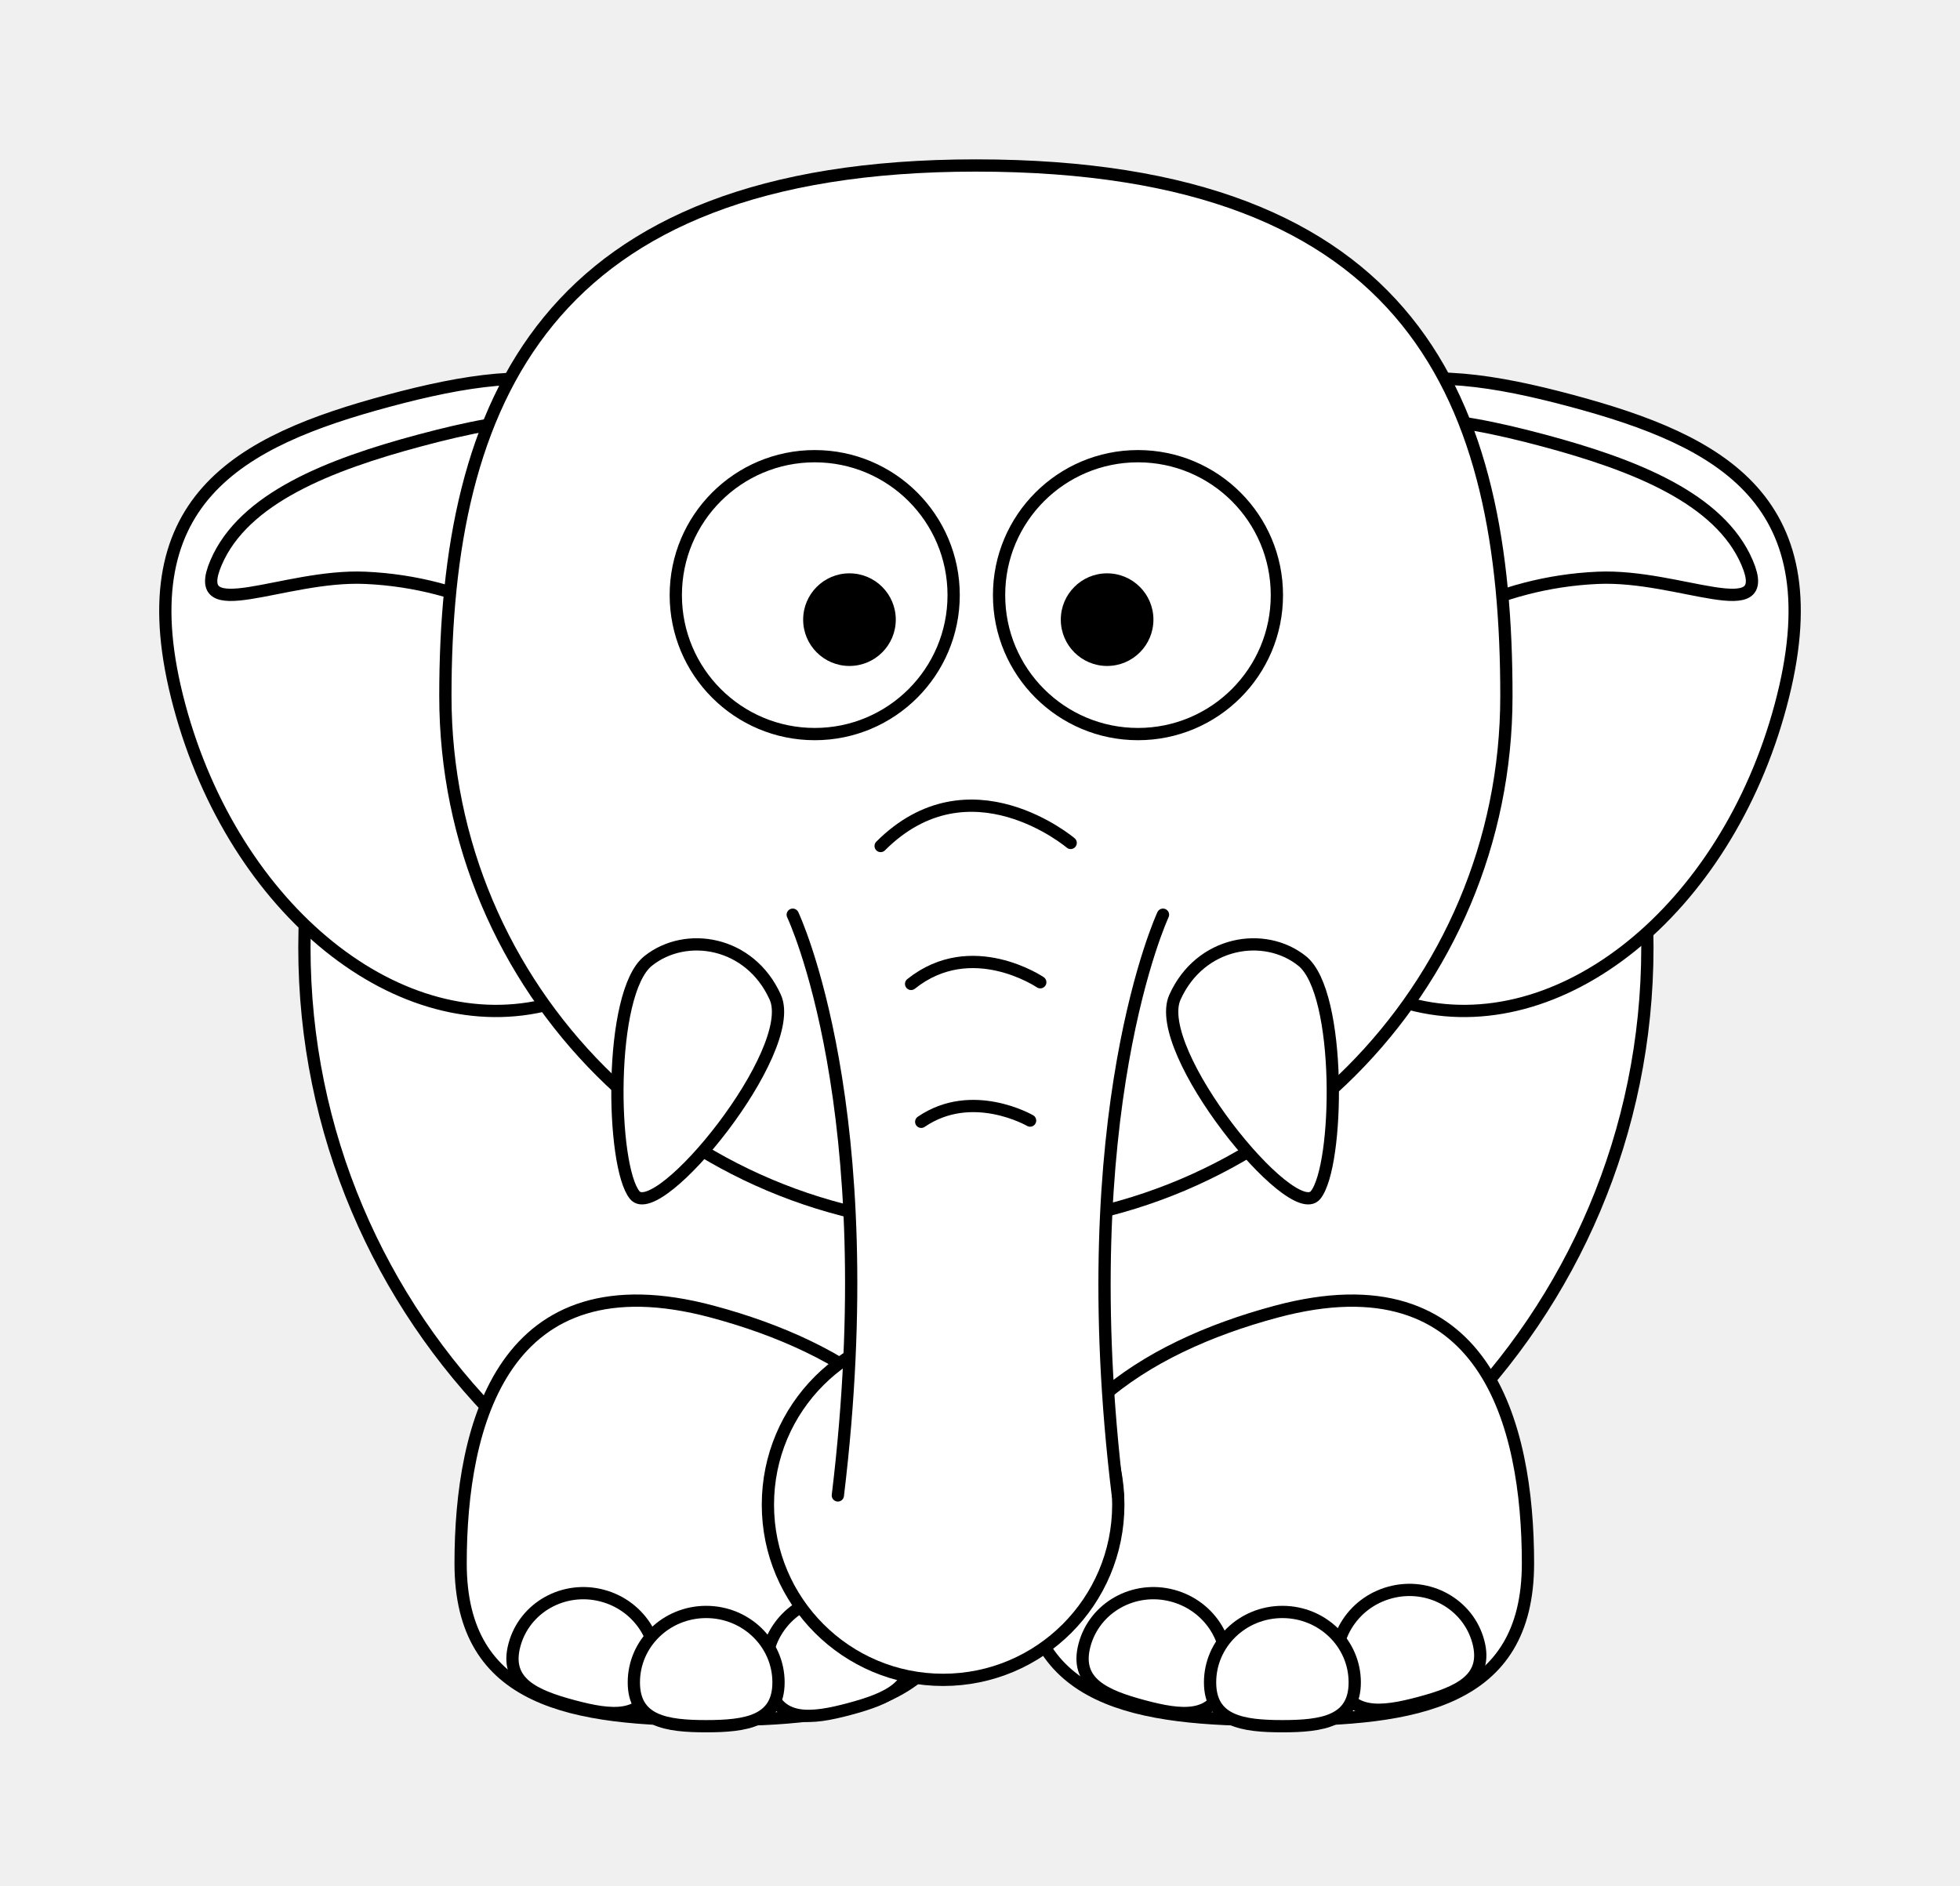
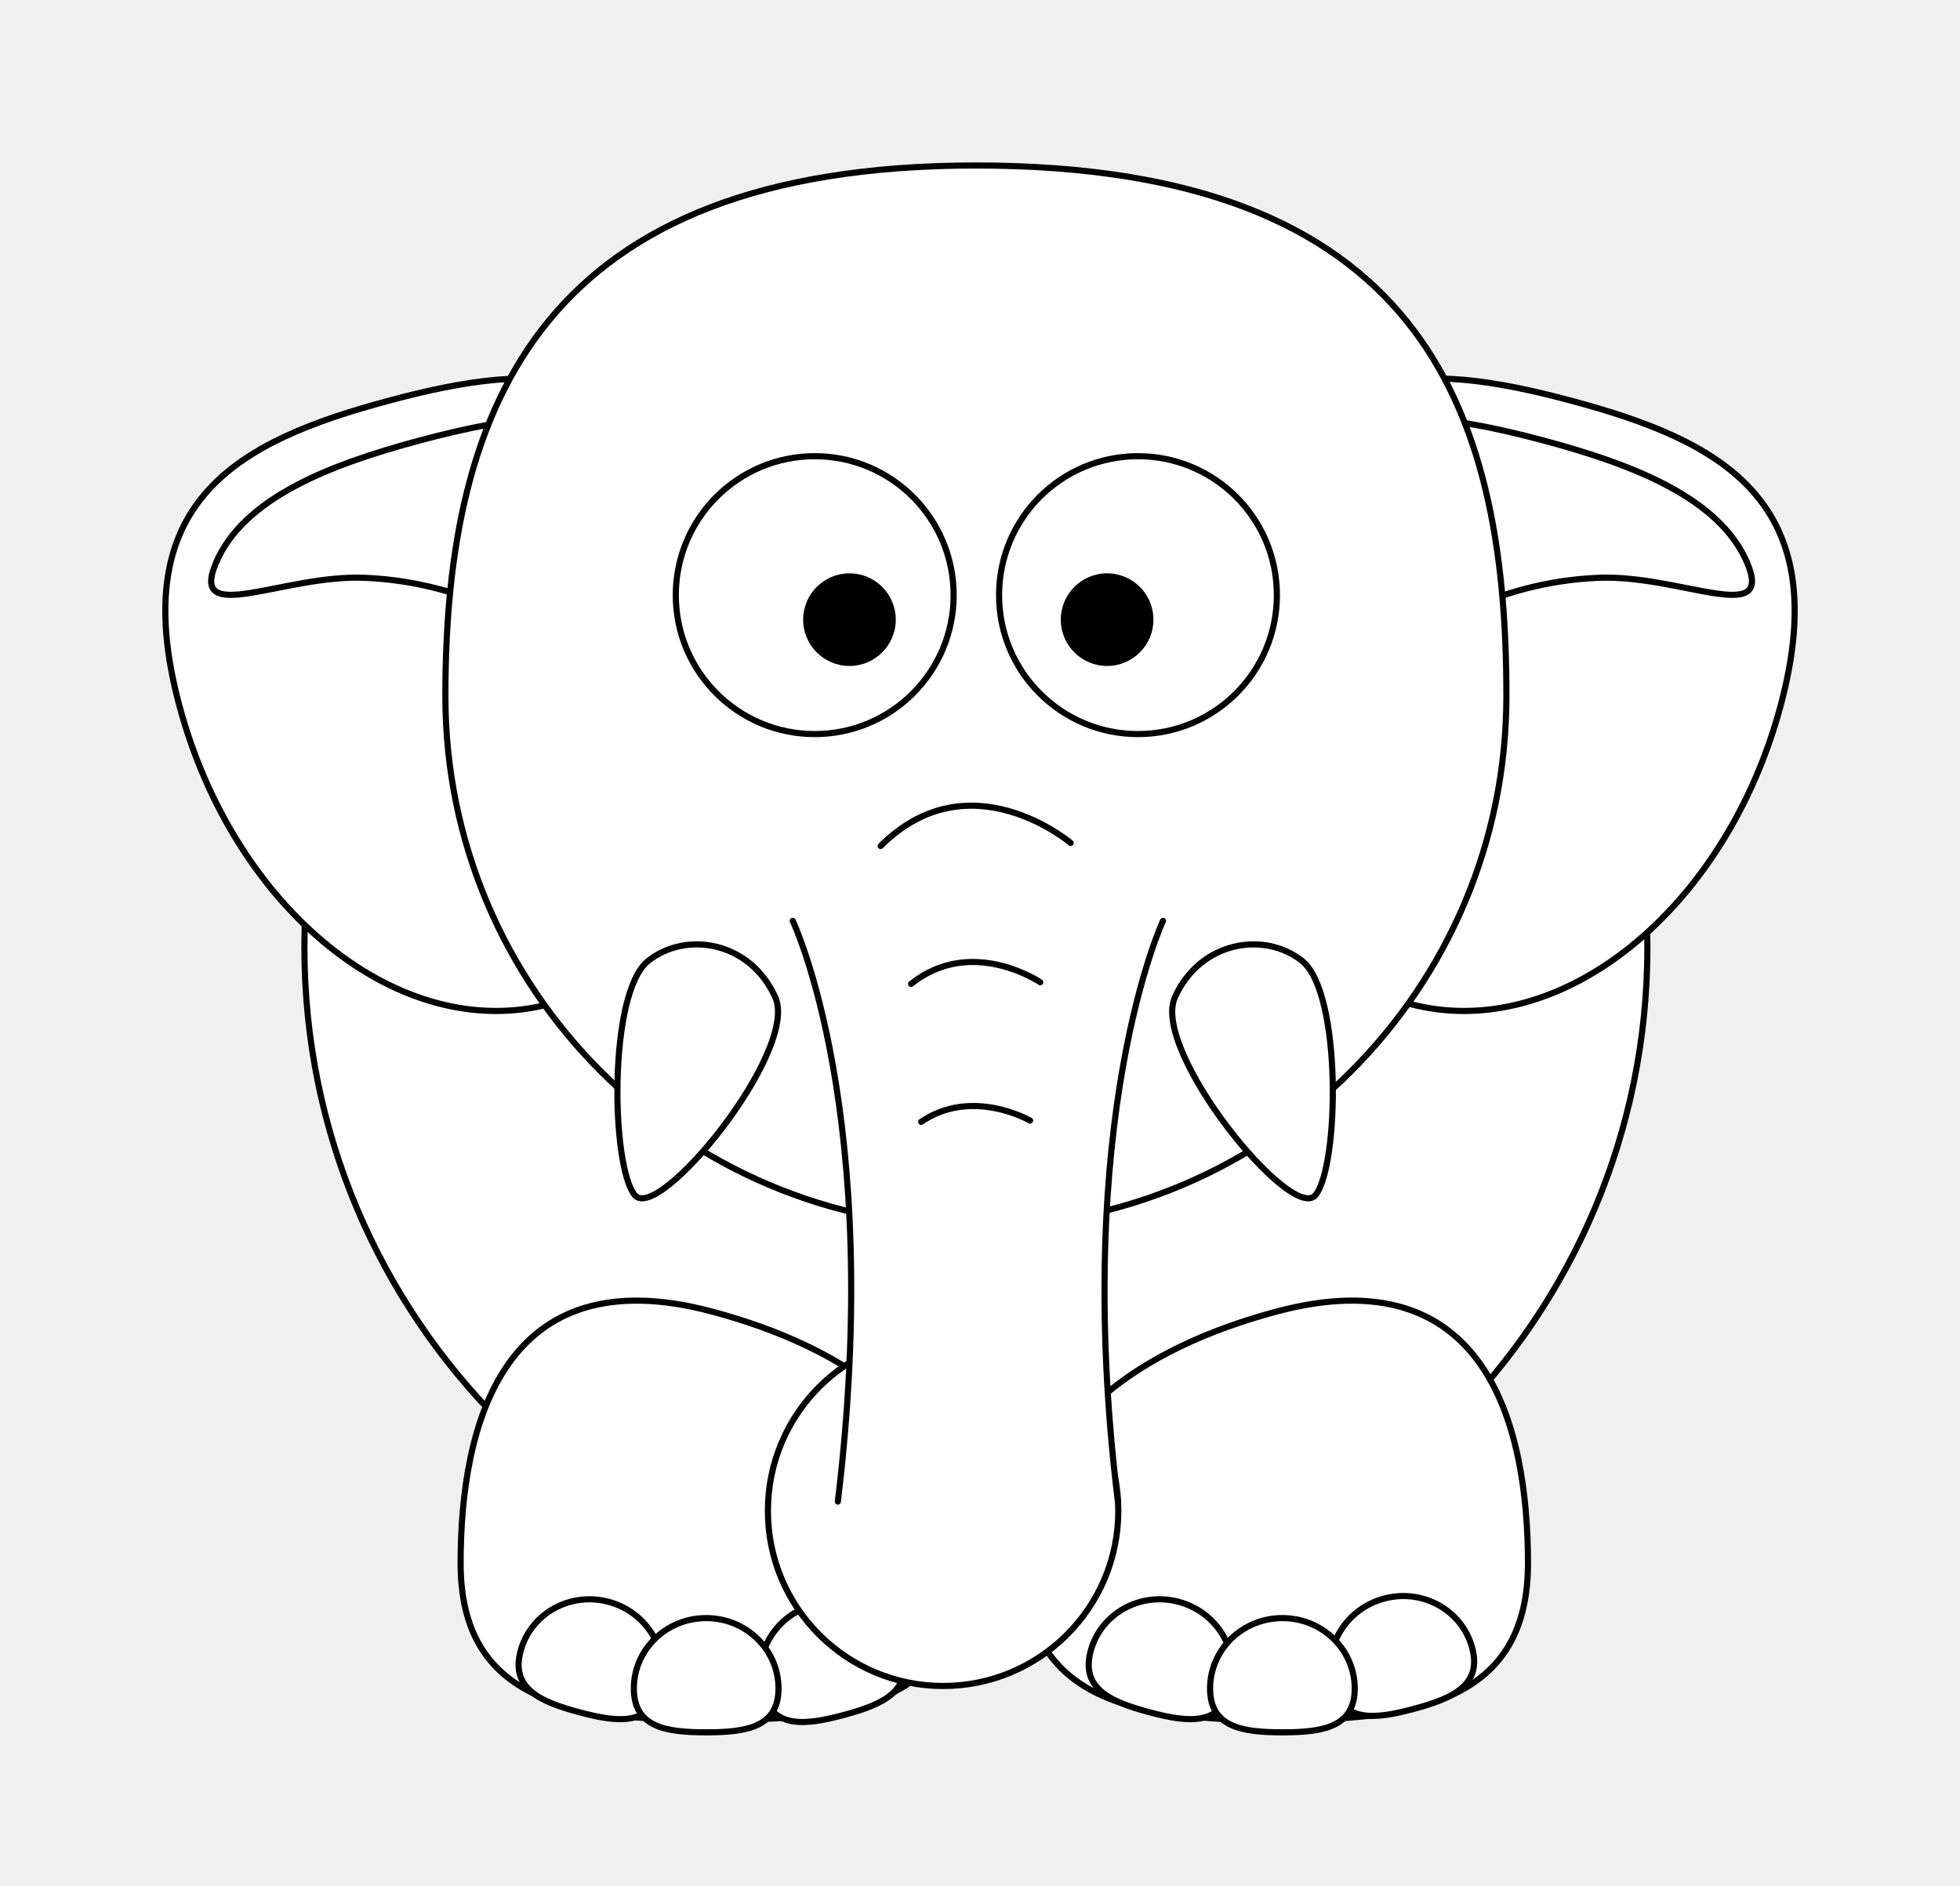
<svg xmlns="http://www.w3.org/2000/svg" id="svg2" viewBox="0 0 639.469 615.28" version="1.0" width="639.469" height="615.28">
  <defs id="defs41" />
-   <path id="path2383" style="fill:#939dac;stroke:#000000;stroke-width:4;stroke-linecap:round;stroke-linejoin:round;stroke-miterlimit:4;stroke-dasharray:none" d="m 428.606,308.39 c 0.01,60.51 -49.03,109.57 -109.54,109.57 -60.509,0 -109.56,-49.06 -109.54,-109.57 -0.016,-60.509 49.031,-109.57 109.54,-109.57 60.51,0 109.55,49.061 109.54,109.57 z" />
-   <path id="path3353" style="fill:#000000;fill-opacity:0.314;stroke-width:4;stroke-miterlimit:4;stroke-dasharray:none" d="m 428.176,317.98 c -20.83,45.69 -66.93,77.46 -120.43,77.46 -30.331,0 -58.255,-10.21 -80.566,-27.37 19.534,30.03 53.378,49.87 91.876,49.87 57.28,0 104.28,-43.94 109.12,-99.96 z" />
-   <path id="path3245" style="fill:#939dac;stroke:#000000;stroke-width:4;stroke-linecap:round;stroke-linejoin:round;stroke-miterlimit:4;stroke-dasharray:none" d="m 235.008,408.89 c -0.006,22.68 18.377,25.57 41.057,25.57 22.681,0 41.061,-2.89 41.061,-25.57 0,-22.68 -19.15,-35.2 -41.061,-41.07 -34.081,-9.13 -41.063,18.39 -41.057,41.07 z" />
-   <path id="path3239" style="fill:#ffffff;stroke:#000000;stroke-width:4;stroke-linecap:round;stroke-linejoin:round;stroke-miterlimit:4;stroke-dasharray:none" d="m 308.026,421.68 c 1.64,6.13 -3.25,8.27 -9.55,9.96 -6.29,1.69 -11.61,2.27 -13.25,-3.85 -1.641,-6.13 2.13,-12.47 8.43,-14.15 6.29,-1.69 12.73,1.91 14.37,8.04 z" />
-   <path id="path3307" style="fill:#000000;fill-opacity:0.314;stroke-width:4;stroke-miterlimit:4;stroke-dasharray:none" d="m 410.106,283.39 c 0.02,47.81 -38.73,86.57 -86.54,86.57 -47.808,0 -86.559,-38.76 -86.544,-86.57 -0.015,-47.807 38.736,-86.57 86.544,-86.57 47.81,0 86.56,38.763 86.54,86.57 z" />
-   <path id="path2400" style="fill:#939dac;stroke:#000000;stroke-width:4;stroke-linecap:round;stroke-linejoin:round;stroke-miterlimit:4;stroke-dasharray:none" d="m 450.346,268.923 c -8.95,33.437 -36.06,55.237 -60.55,48.677 -24.48,-6.56 -37.06,-38.991 -28.09,-72.429 8.95,-33.441 29.98,-32.537 54.46,-25.977 24.49,6.56 43.15,16.292 34.18,49.729 z" />
-   <path id="path3218" style="fill:#939dac;stroke:#000000;stroke-width:4;stroke-linecap:round;stroke-linejoin:round;stroke-miterlimit:4;stroke-dasharray:none" d="m 189.122,268.923 c 8.953,33.437 36.063,55.237 60.547,48.677 24.483,-6.56 37.067,-38.991 28.096,-72.429 -8.953,-33.441 -29.981,-32.537 -54.464,-25.977 -24.483,6.56 -43.146,16.292 -34.179,49.729 z" />
-   <path id="path3309" style="fill:#000000;fill-opacity:0.314;stroke-width:4;stroke-miterlimit:4;stroke-dasharray:none" d="m 383.776,216.999 c -9.74,2.974 -17.48,11.084 -22.06,28.188 -8.97,33.437 3.61,65.843 28.09,72.403 2.67,0.72 5.36,1.06 8.07,1.13 6.68,-12.28 10.47,-26.38 10.46,-41.346 0.01,-23.492 -9.37,-44.777 -24.56,-60.375 z" />
-   <path id="path3314" style="fill:#000000;fill-opacity:0.314;stroke-width:4;stroke-miterlimit:4;stroke-dasharray:none" d="m 389.996,222.062 c -14.77,-0.154 -26.63,6.634 -32.78,29.625 -4.97,18.526 -3.34,36.723 3.28,50.403 4.97,-23.475 27.2,-52.561 60.06,-53.997 13.33,-0.582 28.81,8.047 24.32,-2.469 -4.5,-10.515 -18.42,-15.97 -33.22,-19.937 -7.65,-2.05 -14.95,-3.555 -21.66,-3.625 z" />
-   <path id="path3321" style="fill:#000000;fill-opacity:0.314;stroke-width:4;stroke-miterlimit:4;stroke-dasharray:none" d="m 249.986,222.062 c 14.769,-0.154 26.627,6.634 32.782,29.625 4.968,18.526 3.338,36.723 -3.282,50.403 -4.964,-23.475 -27.197,-52.561 -60.062,-53.997 -13.328,-0.582 -28.809,8.047 -24.313,-2.469 4.496,-10.515 18.412,-15.97 33.219,-19.937 7.651,-2.05 14.943,-3.555 21.656,-3.625 z" />
-   <path id="path2398" style="fill:#939dac;stroke:#000000;stroke-width:4;stroke-linecap:round;stroke-linejoin:round;stroke-miterlimit:4;stroke-dasharray:none" d="m 405.606,267.389 c 0.02,47.811 -38.73,86.571 -86.54,86.571 -47.808,0 -86.559,-38.76 -86.544,-86.571 -0.015,-47.806 16.077,-86.569 86.544,-86.569 71.88,0 86.56,38.763 86.54,86.569 z" />
-   <path id="path3157" style="fill:#ffffff;stroke:#000000;stroke-width:4;stroke-linecap:round;stroke-linejoin:round;stroke-miterlimit:4;stroke-dasharray:none" d="m 315.436,250.919 c 0,12.519 -10.14,22.67 -22.66,22.67 -12.522,0 -22.67,-10.151 -22.666,-22.67 -0.004,-12.519 10.144,-22.669 22.666,-22.669 12.52,0 22.66,10.15 22.66,22.669 z" />
-   <path id="path3159" style="fill:#ffffff;stroke:#000000;stroke-width:4;stroke-linecap:round;stroke-linejoin:round;stroke-miterlimit:4;stroke-dasharray:none" d="m 368.166,250.919 c 0.01,12.519 -10.14,22.67 -22.66,22.67 -12.52,0 -22.67,-10.151 -22.66,-22.67 -0.01,-12.519 10.14,-22.669 22.66,-22.669 12.52,0 22.67,10.15 22.66,22.669 z" />
-   <path id="path3161" style="fill:#000000;stroke-width:4;stroke-miterlimit:4;stroke-dasharray:none" d="m 348.026,254.919 c 0,4.173 -3.38,7.557 -7.56,7.557 -4.17,0 -7.55,-3.384 -7.55,-7.557 0,-4.173 3.38,-7.556 7.55,-7.556 4.18,0 7.56,3.383 7.56,7.556 z" />
-   <path id="path3163" style="fill:#000000;stroke-width:4;stroke-miterlimit:4;stroke-dasharray:none" d="m 305.996,254.919 c 0,4.173 -3.38,7.557 -7.56,7.557 -4.17,0 -7.55,-3.384 -7.55,-7.557 0,-4.173 3.38,-7.556 7.55,-7.556 4.18,0 7.56,3.383 7.56,7.556 z" />
-   <path id="path3220" style="fill:#939dac;stroke:#000000;stroke-width:4;stroke-linecap:round;stroke-linejoin:round;stroke-miterlimit:4;stroke-dasharray:none" d="m 409.126,408.89 c 0,22.68 -18.38,25.57 -41.06,25.57 -22.68,0 -41.06,-2.89 -41.06,-25.57 0,-22.68 19.15,-35.2 41.06,-41.07 34.08,-9.13 41.06,18.39 41.06,41.07 z" />
-   <path id="path3297" style="fill:#000000;fill-opacity:0.314;stroke-width:4;stroke-miterlimit:4;stroke-dasharray:none" d="m 289.056,372.31 c 5.62,7.36 9.07,16.56 9.07,27.91 0,26.82 -18.387,30.25 -41.066,30.25 -3.51,0 -6.905,-0.11 -10.157,-0.35 7.44,3.61 17.752,4.35 29.157,4.35 22.676,0 41.066,-2.92 41.066,-25.6 0,-18.02 -12.1,-29.61 -28.07,-36.56 z" />
-   <path id="path2404" style="fill:#939dac;stroke:#000000;stroke-width:4;stroke-linecap:round;stroke-linejoin:round;stroke-miterlimit:4;stroke-dasharray:none" d="m 342.296,399.32 c 0,15.78 -12.8,28.58 -28.58,28.58 -15.79,0 -28.59,-12.8 -28.58,-28.58 -0.01,-15.79 12.79,-28.59 28.58,-28.59 15.78,0 28.58,12.8 28.58,28.59 z" />
-   <path id="path3241" style="fill:#ffffff;stroke:#000000;stroke-width:4;stroke-linecap:round;stroke-linejoin:round;stroke-miterlimit:4;stroke-dasharray:none" d="m 266.582,428.32 c -1.64,6.13 -6.952,5.54 -13.248,3.85 -6.296,-1.69 -11.19,-3.83 -9.546,-9.96 1.64,-6.13 8.074,-9.73 14.37,-8.04 6.296,1.69 10.068,8.02 8.424,14.15 z" />
-   <path id="path3302" style="fill:#000000;fill-opacity:0.314;stroke-width:4;stroke-miterlimit:4;stroke-dasharray:none" d="m 404.086,251.281 c -4.93,47.579 -45.14,84.689 -94.03,84.689 -26.647,0 -50.717,-11.04 -67.903,-28.78 14.4,27.79 43.443,46.78 76.903,46.78 47.81,0 86.58,-38.79 86.57,-86.596 0,-5.504 -0.55,-10.875 -1.54,-16.093 z" />
-   <path id="path3188" style="fill:#939dac;fill-rule:evenodd;stroke-width:4;stroke-miterlimit:4;stroke-dasharray:none" d="m 342.226,397.81 h -45.68 c 7.66,-63.28 -7.36,-94.75 -7.36,-94.75 h 60.4 c 0,0 -15.02,32.17 -7.36,94.75 z" />
-   <path id="path3183" style="fill:none;stroke:#000000;stroke-width:4;stroke-linecap:round;stroke-miterlimit:4;stroke-dasharray:none" d="m 349.586,303.06 c 0,0 -15.02,32.17 -7.36,94.75 m -45.68,0 c 7.66,-63.28 -7.36,-94.75 -7.36,-94.75" />
-   <path id="path3190" style="fill:#ffffff;fill-rule:evenodd;stroke:#000000;stroke-width:4;stroke-linejoin:round;stroke-miterlimit:4;stroke-dasharray:none" d="m 372.276,310.6 c 6.52,5.2 6.05,33.51 2.19,38.21 -3.87,4.69 -26.86,-23.58 -22.93,-32.29 4.13,-9.16 14.61,-10.82 20.74,-5.92 z" />
-   <path id="path3192" style="fill:none;stroke:#000000;stroke-width:4;stroke-linecap:round;stroke-miterlimit:4;stroke-dasharray:none" d="m 303.526,291.85 c 14.5,-14.499 31,-0.5 31,-0.5" />
-   <path id="path3194" style="fill:none;stroke:#000000;stroke-width:4;stroke-linecap:round;stroke-miterlimit:4;stroke-dasharray:none" d="m 308.496,314.35 c 9.85,-7.89 21.07,-0.27 21.07,-0.27" />
-   <path id="path3196" style="fill:none;stroke:#000000;stroke-width:4;stroke-linecap:round;stroke-miterlimit:4;stroke-dasharray:none" d="m 310.146,336.85 c 8.31,-5.68 17.76,-0.2 17.76,-0.2" />
-   <path id="path3214" style="fill:#ffffff;fill-rule:evenodd;stroke:#000000;stroke-width:4;stroke-linejoin:round;stroke-miterlimit:4;stroke-dasharray:none" d="m 265.601,310.6 c -6.52,5.2 -6.053,33.51 -2.187,38.21 3.866,4.69 26.852,-23.58 22.922,-32.29 -4.129,-9.16 -14.602,-10.82 -20.735,-5.92 z" />
-   <path id="path3235" style="fill:#ffffff;stroke:#000000;stroke-width:4;stroke-linecap:round;stroke-linejoin:round;stroke-miterlimit:4;stroke-dasharray:none" d="m 401.026,421.68 c 1.64,6.13 -3.25,8.27 -9.55,9.96 -6.29,1.69 -11.61,2.27 -13.25,-3.85 -1.64,-6.13 2.13,-12.47 8.43,-14.15 6.29,-1.69 12.73,1.91 14.37,8.04 z" />
-   <path id="path3237" style="fill:#ffffff;stroke:#000000;stroke-width:4;stroke-linecap:round;stroke-linejoin:round;stroke-miterlimit:4;stroke-dasharray:none" d="m 359.586,428.32 c -1.64,6.13 -6.96,5.54 -13.25,3.85 -6.3,-1.69 -11.19,-3.83 -9.55,-9.96 1.64,-6.13 8.08,-9.73 14.37,-8.04 6.3,1.69 10.07,8.02 8.43,14.15 z" />
-   <path id="path3224" style="fill:#ffffff;stroke:#000000;stroke-width:4;stroke-linecap:round;stroke-linejoin:round;stroke-miterlimit:4;stroke-dasharray:none" d="m 379.866,427.31 c 0,6.34 -5.28,7.15 -11.8,7.15 -6.52,0 -11.8,-0.81 -11.8,-7.15 0,-6.35 5.28,-11.49 11.8,-11.49 6.52,0 11.8,5.14 11.8,11.49 z" />
-   <path id="path3243" style="fill:#ffffff;stroke:#000000;stroke-width:4;stroke-linecap:round;stroke-linejoin:round;stroke-miterlimit:4;stroke-dasharray:none" d="m 286.866,427.31 c 0,6.34 -5.283,7.15 -11.801,7.15 -6.518,0 -11.801,-0.81 -11.799,-7.15 -0.002,-6.35 5.281,-11.49 11.799,-11.49 6.518,0 11.801,5.14 11.801,11.49 z" />
-   <path id="path3287" style="fill:#000000;fill-opacity:0.314;stroke-width:4;stroke-miterlimit:4;stroke-dasharray:none" d="m 340.156,388.44 c -0.41,15.42 -13.04,27.81 -28.57,27.81 -11.94,0 -22.16,-7.35 -26.43,-17.75 -0.01,0.27 -0.03,0.54 -0.03,0.81 -0.01,15.79 12.8,28.6 28.59,28.6 15.79,0 28.57,-12.81 28.56,-28.6 0,-3.85 -0.74,-7.52 -2.12,-10.87 z" />
-   <path id="path3358" style="fill:#000000;fill-opacity:0.314;stroke-width:4;stroke-miterlimit:4;stroke-dasharray:none" d="m 386.586,366.63 c 10.56,8.16 13.35,24.67 13.34,39.25 0.01,23.47 -19,26.47 -42.47,26.47 -5.09,0 -9.94,-0.16 -14.46,-0.62 6.93,2.22 15.62,2.71 25.06,2.71 22.68,0 41.07,-2.88 41.06,-25.56 0.01,-17.77 -4.28,-38.49 -22.53,-42.25 z" />
-   <path id="path3363" style="fill:#000000;fill-opacity:0.314;fill-rule:evenodd;stroke-width:4;stroke-miterlimit:4;stroke-dasharray:none" d="m 279.492,309.29 c 0.777,0.84 1.503,1.81 2.125,2.91 4.549,7.97 -13.959,36.28 -19.219,34.65 0.306,0.85 0.629,1.52 1,1.97 3.867,4.7 26.868,-23.61 22.938,-32.31 -1.567,-3.47 -4.037,-5.85 -6.844,-7.22 z" />
-   <path d="m 537.477,309.14 c 0.02,121.02 -98.06,219.14 -219.08,219.14 -121.018,0 -219.12,-98.12 -219.08,-219.14 -0.032,-121.018 98.062,-219.14 219.08,-219.14 121.02,0 219.1,98.122 219.08,219.14 z" style="fill:#ffffff;stroke:#000000;stroke-width:4;stroke-linecap:round;stroke-linejoin:round;fill-opacity:1;stroke-miterlimit:4;stroke-dasharray:none" id="path848" />
-   <path d="m 150.281,510.14 c -0.012,45.36 36.754,51.14 82.114,51.14 45.362,0 82.122,-5.78 82.122,-51.14 0,-45.36 -38.3,-70.4 -82.122,-82.14 -68.162,-18.26 -82.126,36.78 -82.114,82.14 z" style="fill:#ffffff;stroke:#000000;stroke-width:4;stroke-linecap:round;stroke-linejoin:round;fill-opacity:1;stroke-miterlimit:4;stroke-dasharray:none" id="path852" />
-   <path d="m 296.317,537.72 c 3.28,12.26 -6.5,16.54 -19.1,19.92 -12.58,3.38 -23.22,4.54 -26.5,-7.7 -3.282,-12.26 4.26,-24.94 16.86,-28.3 12.58,-3.38 25.46,3.82 28.74,16.08 z" style="fill:#ffffff;stroke:#000000;stroke-width:4;stroke-linecap:round;stroke-linejoin:round;stroke-miterlimit:4;stroke-dasharray:none" id="path854" />
-   <path d="m 580.957,230.206 c -17.9,66.874 -72.12,110.474 -121.1,97.354 -48.96,-13.12 -74.12,-77.982 -56.18,-144.858 17.9,-66.882 59.96,-65.074 108.92,-51.954 48.98,13.12 86.3,32.584 68.36,99.458 z" style="fill:#ffffff;stroke:#000000;stroke-width:4;stroke-linecap:round;stroke-linejoin:round;fill-opacity:1;stroke-miterlimit:4;stroke-dasharray:none" id="path858" />
-   <path d="m 58.509,230.206 c 17.906,66.874 72.126,110.474 121.094,97.354 48.966,-13.12 74.134,-77.982 56.192,-144.858 -17.906,-66.882 -59.962,-65.074 -108.928,-51.954 -48.966,13.12 -86.292,32.584 -68.358,99.458 z" style="fill:#ffffff;stroke:#000000;stroke-width:4;stroke-linecap:round;stroke-linejoin:round;fill-opacity:1;stroke-miterlimit:4;stroke-dasharray:none" id="path860" />
-   <path d="m 460.257,136.484 c -29.54,-0.308 -53.26,13.268 -65.56,59.25 -9.94,37.052 -6.68,73.446 6.56,100.806 9.94,-46.95 54.4,-105.122 120.12,-107.994 26.66,-1.164 57.62,16.094 48.64,-4.938 -9,-21.03 -36.84,-31.94 -66.44,-39.874 -15.3,-4.1 -29.9,-7.11 -43.32,-7.25 z" style="fill:#ffffff;fill-opacity:1;stroke-width:4;stroke:#000000;stroke-opacity:1;stroke-miterlimit:4;stroke-dasharray:none" id="path864" />
-   <path d="m 180.237,136.484 c 29.538,-0.308 53.254,13.268 65.564,59.25 9.936,37.052 6.676,73.446 -6.564,100.806 -9.928,-46.95 -54.394,-105.122 -120.124,-107.994 -26.656,-1.164 -57.618,16.094 -48.626,-4.938 8.992,-21.03 36.824,-31.94 66.438,-39.874 15.302,-4.1 29.886,-7.11 43.312,-7.25 z" style="fill:#ffffff;fill-opacity:1;stroke-width:4;stroke:#000000;stroke-opacity:1;stroke-miterlimit:4;stroke-dasharray:none" id="path866" />
-   <path d="m 491.477,227.138 c 0.04,95.622 -77.46,173.142 -173.08,173.142 -95.616,0 -173.118,-77.52 -173.088,-173.142 -0.03,-95.612 32.154,-173.138 173.088,-173.138 143.76,0 173.12,77.526 173.08,173.138 z" style="fill:#ffffff;stroke:#000000;stroke-width:4;stroke-linecap:round;stroke-linejoin:round;fill-opacity:1;stroke-miterlimit:4;stroke-dasharray:none" id="path868" />
-   <path d="m 311.137,194.198 c 0,25.038 -20.28,45.34 -45.32,45.34 -25.044,0 -45.34,-20.302 -45.332,-45.34 -0.008,-25.038 20.288,-45.338 45.332,-45.338 25.04,0 45.32,20.3 45.32,45.338 z" style="fill:#ffffff;stroke:#000000;stroke-width:4;stroke-linecap:round;stroke-linejoin:round;stroke-miterlimit:4;stroke-dasharray:none" id="path870" />
-   <path d="m 416.597,194.198 c 0.02,25.038 -20.28,45.34 -45.32,45.34 -25.04,0 -45.34,-20.302 -45.32,-45.34 -0.02,-25.038 20.28,-45.338 45.32,-45.338 25.04,0 45.34,20.3 45.32,45.338 z" style="fill:#ffffff;stroke:#000000;stroke-width:4;stroke-linecap:round;stroke-linejoin:round;stroke-miterlimit:4;stroke-dasharray:none" id="path872" />
-   <path d="m 376.317,202.198 c 0,8.346 -6.76,15.114 -15.12,15.114 -8.34,0 -15.1,-6.768 -15.1,-15.114 0,-8.346 6.76,-15.112 15.1,-15.112 8.36,0 15.12,6.766 15.12,15.112 z" style="fill:#000000;stroke-width:4;stroke-miterlimit:4;stroke-dasharray:none" id="path874" />
-   <path d="m 292.257,202.198 c 0,8.346 -6.76,15.114 -15.12,15.114 -8.34,0 -15.1,-6.768 -15.1,-15.114 0,-8.346 6.76,-15.112 15.1,-15.112 8.36,0 15.12,6.766 15.12,15.112 z" style="fill:#000000;stroke-width:4;stroke-miterlimit:4;stroke-dasharray:none" id="path876" />
-   <path d="m 498.517,510.14 c 0,45.36 -36.76,51.14 -82.12,51.14 -45.36,0 -82.12,-5.78 -82.12,-51.14 0,-45.36 38.3,-70.4 82.12,-82.14 68.16,-18.26 82.12,36.78 82.12,82.14 z" style="fill:#ffffff;stroke:#000000;stroke-width:4;stroke-linecap:round;stroke-linejoin:round;fill-opacity:1;stroke-miterlimit:4;stroke-dasharray:none" id="path878" />
-   <path d="m 364.857,491 c 0,31.56 -25.6,57.16 -57.16,57.16 -31.58,0 -57.18,-25.6 -57.16,-57.16 -0.02,-31.58 25.58,-57.18 57.16,-57.18 31.56,0 57.16,25.6 57.16,57.18 z" style="fill:#ffffff;stroke:#000000;stroke-width:4;stroke-linecap:round;stroke-linejoin:round;fill-opacity:1;stroke-miterlimit:4;stroke-dasharray:none" id="path882" />
-   <path d="m 213.429,549 c -3.28,12.26 -13.904,11.08 -26.496,7.7 -12.592,-3.38 -22.38,-7.66 -19.092,-19.92 3.28,-12.26 16.148,-19.46 28.74,-16.08 12.592,3.38 20.136,16.04 16.848,28.3 z" style="fill:#ffffff;stroke:#000000;stroke-width:4;stroke-linecap:round;stroke-linejoin:round;stroke-miterlimit:4;stroke-dasharray:none" id="path884" />
-   <path d="m 364.717,487.98 h -91.36 c 15.32,-126.56 -14.72,-189.5 -14.72,-189.5 h 120.8 c 0,0 -30.04,64.34 -14.72,189.5 z" style="fill:#ffffff;fill-rule:evenodd;stroke-width:4;fill-opacity:1;stroke-miterlimit:4;stroke-dasharray:none" id="path888" />
-   <path d="m 379.437,298.48 c 0,0 -30.04,64.34 -14.72,189.5 m -91.36,0 c 15.32,-126.56 -14.72,-189.5 -14.72,-189.5" style="fill:none;stroke:#000000;stroke-width:4;stroke-linecap:round;stroke-miterlimit:4;stroke-dasharray:none" id="path890" />
-   <path d="m 424.817,313.56 c 13.04,10.4 12.1,67.02 4.38,76.42 -7.74,9.38 -53.72,-47.16 -45.86,-64.58 8.26,-18.32 29.22,-21.64 41.48,-11.84 z" style="fill:#ffffff;fill-rule:evenodd;stroke:#000000;stroke-width:4;stroke-linejoin:round;stroke-miterlimit:4;stroke-dasharray:none" id="path892" />
-   <path d="m 287.317,276.06 c 29,-28.998 62,-1 62,-1" style="fill:none;stroke:#000000;stroke-width:4;stroke-linecap:round;stroke-miterlimit:4;stroke-dasharray:none" id="path894" />
-   <path d="m 297.257,321.06 c 19.7,-15.78 42.14,-0.54 42.14,-0.54" style="fill:none;stroke:#000000;stroke-width:4;stroke-linecap:round;stroke-miterlimit:4;stroke-dasharray:none" id="path896" />
-   <path d="m 300.557,366.06 c 16.62,-11.36 35.52,-0.4 35.52,-0.4" style="fill:none;stroke:#000000;stroke-width:4;stroke-linecap:round;stroke-miterlimit:4;stroke-dasharray:none" id="path898" />
-   <path d="m 211.467,313.56 c -13.04,10.4 -12.106,67.02 -4.374,76.42 7.732,9.38 53.704,-47.16 45.844,-64.58 -8.258,-18.32 -29.204,-21.64 -41.47,-11.84 z" style="fill:#ffffff;fill-rule:evenodd;stroke:#000000;stroke-width:4;stroke-linejoin:round;stroke-miterlimit:4;stroke-dasharray:none" id="path900" />
-   <path d="m 482.317,535.72 c 3.28,12.26 -6.5,16.54 -19.1,19.92 -12.58,3.38 -23.22,4.54 -26.5,-7.7 -3.28,-12.26 4.26,-24.94 16.86,-28.3 12.58,-3.38 25.46,3.82 28.74,16.08 z" style="fill:#ffffff;stroke:#000000;stroke-width:4;stroke-linecap:round;stroke-linejoin:round;stroke-miterlimit:4;stroke-dasharray:none" id="path902" />
-   <path d="m 399.437,549 c -3.28,12.26 -13.92,11.08 -26.5,7.7 -12.6,-3.38 -22.38,-7.66 -19.1,-19.92 3.28,-12.26 16.16,-19.46 28.74,-16.08 12.6,3.38 20.14,16.04 16.86,28.3 z" style="fill:#ffffff;stroke:#000000;stroke-width:4;stroke-linecap:round;stroke-linejoin:round;stroke-miterlimit:4;stroke-dasharray:none" id="path904" />
-   <path d="m 441.997,548.98 c 0,12.68 -10.56,14.3 -23.6,14.3 -13.04,0 -23.6,-1.62 -23.6,-14.3 0,-12.7 10.56,-22.98 23.6,-22.98 13.04,0 23.6,10.28 23.6,22.98 z" style="fill:#ffffff;stroke:#000000;stroke-width:4;stroke-linecap:round;stroke-linejoin:round;stroke-miterlimit:4;stroke-dasharray:none" id="path906" />
-   <path d="m 253.997,548.98 c 0,12.68 -10.566,14.3 -23.602,14.3 -13.036,0 -23.602,-1.62 -23.598,-14.3 -0.004,-12.7 10.562,-22.98 23.598,-22.98 13.036,0 23.602,10.28 23.602,22.98 z" style="fill:#ffffff;stroke:#000000;stroke-width:4;stroke-linecap:round;stroke-linejoin:round;stroke-miterlimit:4;stroke-dasharray:none" id="path908" />
+   <path id="path2383" style="fill:#939dac;stroke:#000000;stroke-width:2;stroke-linecap:round;stroke-linejoin:round;stroke-miterlimit:4;stroke-dasharray:none" d="m 428.606,308.39 c 0.01,60.51 -49.03,109.57 -109.54,109.57 -60.509,0 -109.56,-49.06 -109.54,-109.57 -0.016,-60.509 49.031,-109.57 109.54,-109.57 60.51,0 109.55,49.061 109.54,109.57 z" />
+   <path id="path3353" style="fill:#000000;fill-opacity:0.314;stroke-width:2;stroke-miterlimit:4;stroke-dasharray:none" d="m 428.176,317.98 c -20.83,45.69 -66.93,77.46 -120.43,77.46 -30.331,0 -58.255,-10.21 -80.566,-27.37 19.534,30.03 53.378,49.87 91.876,49.87 57.28,0 104.28,-43.94 109.12,-99.96 z" />
+   <path id="path3245" style="fill:#939dac;stroke:#000000;stroke-width:2;stroke-linecap:round;stroke-linejoin:round;stroke-miterlimit:4;stroke-dasharray:none" d="m 235.008,408.89 c -0.006,22.68 18.377,25.57 41.057,25.57 22.681,0 41.061,-2.89 41.061,-25.57 0,-22.68 -19.15,-35.2 -41.061,-41.07 -34.081,-9.13 -41.063,18.39 -41.057,41.07 z" />
+   <path id="path3239" style="fill:#ffffff;stroke:#000000;stroke-width:2;stroke-linecap:round;stroke-linejoin:round;stroke-miterlimit:4;stroke-dasharray:none" d="m 308.026,421.68 c 1.64,6.13 -3.25,8.27 -9.55,9.96 -6.29,1.69 -11.61,2.27 -13.25,-3.85 -1.641,-6.13 2.13,-12.47 8.43,-14.15 6.29,-1.69 12.73,1.91 14.37,8.04 z" />
+   <path id="path3307" style="fill:#000000;fill-opacity:0.314;stroke-width:2;stroke-miterlimit:4;stroke-dasharray:none" d="m 410.106,283.39 c 0.02,47.81 -38.73,86.57 -86.54,86.57 -47.808,0 -86.559,-38.76 -86.544,-86.57 -0.015,-47.807 38.736,-86.57 86.544,-86.57 47.81,0 86.56,38.763 86.54,86.57 z" />
+   <path id="path2400" style="fill:#939dac;stroke:#000000;stroke-width:2;stroke-linecap:round;stroke-linejoin:round;stroke-miterlimit:4;stroke-dasharray:none" d="m 450.346,268.923 c -8.95,33.437 -36.06,55.237 -60.55,48.677 -24.48,-6.56 -37.06,-38.991 -28.09,-72.429 8.95,-33.441 29.98,-32.537 54.46,-25.977 24.49,6.56 43.15,16.292 34.18,49.729 z" />
+   <path id="path3218" style="fill:#939dac;stroke:#000000;stroke-width:2;stroke-linecap:round;stroke-linejoin:round;stroke-miterlimit:4;stroke-dasharray:none" d="m 189.122,268.923 c 8.953,33.437 36.063,55.237 60.547,48.677 24.483,-6.56 37.067,-38.991 28.096,-72.429 -8.953,-33.441 -29.981,-32.537 -54.464,-25.977 -24.483,6.56 -43.146,16.292 -34.179,49.729 z" />
+   <path id="path3309" style="fill:#000000;fill-opacity:0.314;stroke-width:2;stroke-miterlimit:4;stroke-dasharray:none" d="m 383.776,216.999 c -9.74,2.974 -17.48,11.084 -22.06,28.188 -8.97,33.437 3.61,65.843 28.09,72.403 2.67,0.72 5.36,1.06 8.07,1.13 6.68,-12.28 10.47,-26.38 10.46,-41.346 0.01,-23.492 -9.37,-44.777 -24.56,-60.375 z" />
+   <path id="path3314" style="fill:#000000;fill-opacity:0.314;stroke-width:2;stroke-miterlimit:4;stroke-dasharray:none" d="m 389.996,222.062 c -14.77,-0.154 -26.63,6.634 -32.78,29.625 -4.97,18.526 -3.34,36.723 3.28,50.403 4.97,-23.475 27.2,-52.561 60.06,-53.997 13.33,-0.582 28.81,8.047 24.32,-2.469 -4.5,-10.515 -18.42,-15.97 -33.22,-19.937 -7.65,-2.05 -14.95,-3.555 -21.66,-3.625 z" />
+   <path id="path3321" style="fill:#000000;fill-opacity:0.314;stroke-width:2;stroke-miterlimit:4;stroke-dasharray:none" d="m 249.986,222.062 c 14.769,-0.154 26.627,6.634 32.782,29.625 4.968,18.526 3.338,36.723 -3.282,50.403 -4.964,-23.475 -27.197,-52.561 -60.062,-53.997 -13.328,-0.582 -28.809,8.047 -24.313,-2.469 4.496,-10.515 18.412,-15.97 33.219,-19.937 7.651,-2.05 14.943,-3.555 21.656,-3.625 z" />
+   <path id="path2398" style="fill:#939dac;stroke:#000000;stroke-width:2;stroke-linecap:round;stroke-linejoin:round;stroke-miterlimit:4;stroke-dasharray:none" d="m 405.606,267.389 c 0.02,47.811 -38.73,86.571 -86.54,86.571 -47.808,0 -86.559,-38.76 -86.544,-86.571 -0.015,-47.806 16.077,-86.569 86.544,-86.569 71.88,0 86.56,38.763 86.54,86.569 z" />
+   <path id="path3157" style="fill:#ffffff;stroke:#000000;stroke-width:2;stroke-linecap:round;stroke-linejoin:round;stroke-miterlimit:4;stroke-dasharray:none" d="m 315.436,250.919 c 0,12.519 -10.14,22.67 -22.66,22.67 -12.522,0 -22.67,-10.151 -22.666,-22.67 -0.004,-12.519 10.144,-22.669 22.666,-22.669 12.52,0 22.66,10.15 22.66,22.669 z" />
+   <path id="path3159" style="fill:#ffffff;stroke:#000000;stroke-width:2;stroke-linecap:round;stroke-linejoin:round;stroke-miterlimit:4;stroke-dasharray:none" d="m 368.166,250.919 c 0.01,12.519 -10.14,22.67 -22.66,22.67 -12.52,0 -22.67,-10.151 -22.66,-22.67 -0.01,-12.519 10.14,-22.669 22.66,-22.669 12.52,0 22.67,10.15 22.66,22.669 z" />
+   <path id="path3161" style="fill:#000000;stroke-width:2;stroke-miterlimit:4;stroke-dasharray:none" d="m 348.026,254.919 c 0,4.173 -3.38,7.557 -7.56,7.557 -4.17,0 -7.55,-3.384 -7.55,-7.557 0,-4.173 3.38,-7.556 7.55,-7.556 4.18,0 7.56,3.383 7.56,7.556 z" />
+   <path id="path3163" style="fill:#000000;stroke-width:2;stroke-miterlimit:4;stroke-dasharray:none" d="m 305.996,254.919 c 0,4.173 -3.38,7.557 -7.56,7.557 -4.17,0 -7.55,-3.384 -7.55,-7.557 0,-4.173 3.38,-7.556 7.55,-7.556 4.18,0 7.56,3.383 7.56,7.556 z" />
+   <path id="path3220" style="fill:#939dac;stroke:#000000;stroke-width:2;stroke-linecap:round;stroke-linejoin:round;stroke-miterlimit:4;stroke-dasharray:none" d="m 409.126,408.89 c 0,22.68 -18.38,25.57 -41.06,25.57 -22.68,0 -41.06,-2.89 -41.06,-25.57 0,-22.68 19.15,-35.2 41.06,-41.07 34.08,-9.13 41.06,18.39 41.06,41.07 z" />
+   <path id="path3297" style="fill:#000000;fill-opacity:0.314;stroke-width:2;stroke-miterlimit:4;stroke-dasharray:none" d="m 289.056,372.31 c 5.62,7.36 9.07,16.56 9.07,27.91 0,26.82 -18.387,30.25 -41.066,30.25 -3.51,0 -6.905,-0.11 -10.157,-0.35 7.44,3.61 17.752,4.35 29.157,4.35 22.676,0 41.066,-2.92 41.066,-25.6 0,-18.02 -12.1,-29.61 -28.07,-36.56 z" />
+   <path id="path2404" style="fill:#939dac;stroke:#000000;stroke-width:2;stroke-linecap:round;stroke-linejoin:round;stroke-miterlimit:4;stroke-dasharray:none" d="m 342.296,399.32 c 0,15.78 -12.8,28.58 -28.58,28.58 -15.79,0 -28.59,-12.8 -28.58,-28.58 -0.01,-15.79 12.79,-28.59 28.58,-28.59 15.78,0 28.58,12.8 28.58,28.59 z" />
+   <path id="path3241" style="fill:#ffffff;stroke:#000000;stroke-width:2;stroke-linecap:round;stroke-linejoin:round;stroke-miterlimit:4;stroke-dasharray:none" d="m 266.582,428.32 c -1.64,6.13 -6.952,5.54 -13.248,3.85 -6.296,-1.69 -11.19,-3.83 -9.546,-9.96 1.64,-6.13 8.074,-9.73 14.37,-8.04 6.296,1.69 10.068,8.02 8.424,14.15 z" />
+   <path id="path3302" style="fill:#000000;fill-opacity:0.314;stroke-width:2;stroke-miterlimit:4;stroke-dasharray:none" d="m 404.086,251.281 c -4.93,47.579 -45.14,84.689 -94.03,84.689 -26.647,0 -50.717,-11.04 -67.903,-28.78 14.4,27.79 43.443,46.78 76.903,46.78 47.81,0 86.58,-38.79 86.57,-86.596 0,-5.504 -0.55,-10.875 -1.54,-16.093 z" />
+   <path id="path3188" style="fill:#939dac;fill-rule:evenodd;stroke-width:2;stroke-miterlimit:4;stroke-dasharray:none" d="m 342.226,397.81 h -45.68 c 7.66,-63.28 -7.36,-94.75 -7.36,-94.75 h 60.4 c 0,0 -15.02,32.17 -7.36,94.75 z" />
+   <path id="path3183" style="fill:none;stroke:#000000;stroke-width:2;stroke-linecap:round;stroke-miterlimit:4;stroke-dasharray:none" d="m 349.586,303.06 c 0,0 -15.02,32.17 -7.36,94.75 m -45.68,0 c 7.66,-63.28 -7.36,-94.75 -7.36,-94.75" />
+   <path id="path3190" style="fill:#ffffff;fill-rule:evenodd;stroke:#000000;stroke-width:2;stroke-linejoin:round;stroke-miterlimit:4;stroke-dasharray:none" d="m 372.276,310.6 c 6.52,5.2 6.05,33.51 2.19,38.21 -3.87,4.69 -26.86,-23.58 -22.93,-32.29 4.13,-9.16 14.61,-10.82 20.74,-5.92 z" />
+   <path id="path3192" style="fill:none;stroke:#000000;stroke-width:2;stroke-linecap:round;stroke-miterlimit:4;stroke-dasharray:none" d="m 303.526,291.85 c 14.5,-14.499 31,-0.5 31,-0.5" />
+   <path id="path3194" style="fill:none;stroke:#000000;stroke-width:2;stroke-linecap:round;stroke-miterlimit:4;stroke-dasharray:none" d="m 308.496,314.35 c 9.85,-7.89 21.07,-0.27 21.07,-0.27" />
+   <path id="path3196" style="fill:none;stroke:#000000;stroke-width:2;stroke-linecap:round;stroke-miterlimit:4;stroke-dasharray:none" d="m 310.146,336.85 c 8.31,-5.68 17.76,-0.2 17.76,-0.2" />
+   <path id="path3214" style="fill:#ffffff;fill-rule:evenodd;stroke:#000000;stroke-width:2;stroke-linejoin:round;stroke-miterlimit:4;stroke-dasharray:none" d="m 265.601,310.6 c -6.52,5.2 -6.053,33.51 -2.187,38.21 3.866,4.69 26.852,-23.58 22.922,-32.29 -4.129,-9.16 -14.602,-10.82 -20.735,-5.92 z" />
+   <path id="path3235" style="fill:#ffffff;stroke:#000000;stroke-width:2;stroke-linecap:round;stroke-linejoin:round;stroke-miterlimit:4;stroke-dasharray:none" d="m 401.026,421.68 c 1.64,6.13 -3.25,8.27 -9.55,9.96 -6.29,1.69 -11.61,2.27 -13.25,-3.85 -1.64,-6.13 2.13,-12.47 8.43,-14.15 6.29,-1.69 12.73,1.91 14.37,8.04 z" />
+   <path id="path3237" style="fill:#ffffff;stroke:#000000;stroke-width:2;stroke-linecap:round;stroke-linejoin:round;stroke-miterlimit:4;stroke-dasharray:none" d="m 359.586,428.32 c -1.64,6.13 -6.96,5.54 -13.25,3.85 -6.3,-1.69 -11.19,-3.83 -9.55,-9.96 1.64,-6.13 8.08,-9.73 14.37,-8.04 6.3,1.69 10.07,8.02 8.43,14.15 z" />
+   <path id="path3224" style="fill:#ffffff;stroke:#000000;stroke-width:2;stroke-linecap:round;stroke-linejoin:round;stroke-miterlimit:4;stroke-dasharray:none" d="m 379.866,427.31 c 0,6.34 -5.28,7.15 -11.8,7.15 -6.52,0 -11.8,-0.81 -11.8,-7.15 0,-6.35 5.28,-11.49 11.8,-11.49 6.52,0 11.8,5.14 11.8,11.49 z" />
+   <path id="path3243" style="fill:#ffffff;stroke:#000000;stroke-width:2;stroke-linecap:round;stroke-linejoin:round;stroke-miterlimit:4;stroke-dasharray:none" d="m 286.866,427.31 c 0,6.34 -5.283,7.15 -11.801,7.15 -6.518,0 -11.801,-0.81 -11.799,-7.15 -0.002,-6.35 5.281,-11.49 11.799,-11.49 6.518,0 11.801,5.14 11.801,11.49 z" />
+   <path id="path3287" style="fill:#000000;fill-opacity:0.314;stroke-width:2;stroke-miterlimit:4;stroke-dasharray:none" d="m 340.156,388.44 c -0.41,15.42 -13.04,27.81 -28.57,27.81 -11.94,0 -22.16,-7.35 -26.43,-17.75 -0.01,0.27 -0.03,0.54 -0.03,0.81 -0.01,15.79 12.8,28.6 28.59,28.6 15.79,0 28.57,-12.81 28.56,-28.6 0,-3.85 -0.74,-7.52 -2.12,-10.87 z" />
+   <path id="path3358" style="fill:#000000;fill-opacity:0.314;stroke-width:2;stroke-miterlimit:4;stroke-dasharray:none" d="m 386.586,366.63 c 10.56,8.16 13.35,24.67 13.34,39.25 0.01,23.47 -19,26.47 -42.47,26.47 -5.09,0 -9.94,-0.16 -14.46,-0.62 6.93,2.22 15.62,2.71 25.06,2.71 22.68,0 41.07,-2.88 41.06,-25.56 0.01,-17.77 -4.28,-38.49 -22.53,-42.25 z" />
+   <path id="path3363" style="fill:#000000;fill-opacity:0.314;fill-rule:evenodd;stroke-width:2;stroke-miterlimit:4;stroke-dasharray:none" d="m 279.492,309.29 c 0.777,0.84 1.503,1.81 2.125,2.91 4.549,7.97 -13.959,36.28 -19.219,34.65 0.306,0.85 0.629,1.52 1,1.97 3.867,4.7 26.868,-23.61 22.938,-32.31 -1.567,-3.47 -4.037,-5.85 -6.844,-7.22 z" />
+   <path d="m 537.477,309.14 c 0.02,121.02 -98.06,219.14 -219.08,219.14 -121.018,0 -219.12,-98.12 -219.08,-219.14 -0.032,-121.018 98.062,-219.14 219.08,-219.14 121.02,0 219.1,98.122 219.08,219.14 z" style="fill:#ffffff;stroke:#000000;stroke-width:2;stroke-linecap:round;stroke-linejoin:round;fill-opacity:1;stroke-miterlimit:4;stroke-dasharray:none" id="path848" />
+   <path d="m 150.281,510.14 c -0.012,45.36 36.754,51.14 82.114,51.14 45.362,0 82.122,-5.78 82.122,-51.14 0,-45.36 -38.3,-70.4 -82.122,-82.14 -68.162,-18.26 -82.126,36.78 -82.114,82.14 z" style="fill:#ffffff;stroke:#000000;stroke-width:2;stroke-linecap:round;stroke-linejoin:round;fill-opacity:1;stroke-miterlimit:4;stroke-dasharray:none" id="path852" />
+   <path d="m 294.317,539.72 c 3.28,12.26 -6.5,16.54 -19.1,19.92 -12.58,3.38 -23.22,4.54 -26.5,-7.7 -3.282,-12.26 4.26,-24.94 16.86,-28.3 12.58,-3.38 25.46,3.82 28.74,16.08 z" style="fill:#ffffff;stroke:#000000;stroke-width:2;stroke-linecap:round;stroke-linejoin:round;stroke-miterlimit:4;stroke-dasharray:none" id="path854" />
+   <path d="m 580.957,230.206 c -17.9,66.874 -72.12,110.474 -121.1,97.354 -48.96,-13.12 -74.12,-77.982 -56.18,-144.858 17.9,-66.882 59.96,-65.074 108.92,-51.954 48.98,13.12 86.3,32.584 68.36,99.458 z" style="fill:#ffffff;stroke:#000000;stroke-width:2;stroke-linecap:round;stroke-linejoin:round;fill-opacity:1;stroke-miterlimit:4;stroke-dasharray:none" id="path858" />
+   <path d="m 58.509,230.206 c 17.906,66.874 72.126,110.474 121.094,97.354 48.966,-13.12 74.134,-77.982 56.192,-144.858 -17.906,-66.882 -59.962,-65.074 -108.928,-51.954 -48.966,13.12 -86.292,32.584 -68.358,99.458 z" style="fill:#ffffff;stroke:#000000;stroke-width:2;stroke-linecap:round;stroke-linejoin:round;fill-opacity:1;stroke-miterlimit:4;stroke-dasharray:none" id="path860" />
+   <path d="m 460.257,136.484 c -29.54,-0.308 -53.26,13.268 -65.56,59.25 -9.94,37.052 -6.68,73.446 6.56,100.806 9.94,-46.95 54.4,-105.122 120.12,-107.994 26.66,-1.164 57.62,16.094 48.64,-4.938 -9,-21.03 -36.84,-31.94 -66.44,-39.874 -15.3,-4.1 -29.9,-7.11 -43.32,-7.25 z" style="fill:#ffffff;fill-opacity:1;stroke-width:2;stroke:#000000;stroke-opacity:1;stroke-miterlimit:4;stroke-dasharray:none" id="path864" />
+   <path d="m 180.237,136.484 c 29.538,-0.308 53.254,13.268 65.564,59.25 9.936,37.052 6.676,73.446 -6.564,100.806 -9.928,-46.95 -54.394,-105.122 -120.124,-107.994 -26.656,-1.164 -57.618,16.094 -48.626,-4.938 8.992,-21.03 36.824,-31.94 66.438,-39.874 15.302,-4.1 29.886,-7.11 43.312,-7.25 z" style="fill:#ffffff;fill-opacity:1;stroke-width:2;stroke:#000000;stroke-opacity:1;stroke-miterlimit:4;stroke-dasharray:none" id="path866" />
+   <path d="m 491.477,227.138 c 0.04,95.622 -77.46,173.142 -173.08,173.142 -95.616,0 -173.118,-77.52 -173.088,-173.142 -0.03,-95.612 32.154,-173.138 173.088,-173.138 143.76,0 173.12,77.526 173.08,173.138 z" style="fill:#ffffff;stroke:#000000;stroke-width:2;stroke-linecap:round;stroke-linejoin:round;fill-opacity:1;stroke-miterlimit:4;stroke-dasharray:none" id="path868" />
+   <path d="m 311.137,194.198 c 0,25.038 -20.28,45.34 -45.32,45.34 -25.044,0 -45.34,-20.302 -45.332,-45.34 -0.008,-25.038 20.288,-45.338 45.332,-45.338 25.04,0 45.32,20.3 45.32,45.338 z" style="fill:#ffffff;stroke:#000000;stroke-width:2;stroke-linecap:round;stroke-linejoin:round;stroke-miterlimit:4;stroke-dasharray:none" id="path870" />
+   <path d="m 416.597,194.198 c 0.02,25.038 -20.28,45.34 -45.32,45.34 -25.04,0 -45.34,-20.302 -45.32,-45.34 -0.02,-25.038 20.28,-45.338 45.32,-45.338 25.04,0 45.34,20.3 45.32,45.338 z" style="fill:#ffffff;stroke:#000000;stroke-width:2;stroke-linecap:round;stroke-linejoin:round;stroke-miterlimit:4;stroke-dasharray:none" id="path872" />
+   <path d="m 376.317,202.198 c 0,8.346 -6.76,15.114 -15.12,15.114 -8.34,0 -15.1,-6.768 -15.1,-15.114 0,-8.346 6.76,-15.112 15.1,-15.112 8.36,0 15.12,6.766 15.12,15.112 z" style="fill:#000000;stroke-width:2;stroke-miterlimit:4;stroke-dasharray:none" id="path874" />
+   <path d="m 292.257,202.198 c 0,8.346 -6.76,15.114 -15.12,15.114 -8.34,0 -15.1,-6.768 -15.1,-15.114 0,-8.346 6.76,-15.112 15.1,-15.112 8.36,0 15.12,6.766 15.12,15.112 z" style="fill:#000000;stroke-width:2;stroke-miterlimit:4;stroke-dasharray:none" id="path876" />
+   <path d="m 498.517,510.14 c 0,45.36 -36.76,51.14 -82.12,51.14 -45.36,0 -82.12,-5.78 -82.12,-51.14 0,-45.36 38.3,-70.4 82.12,-82.14 68.16,-18.26 82.12,36.78 82.12,82.14 z" style="fill:#ffffff;stroke:#000000;stroke-width:2;stroke-linecap:round;stroke-linejoin:round;fill-opacity:1;stroke-miterlimit:4;stroke-dasharray:none" id="path878" />
+   <path d="m 364.857,493 c 0,31.56 -25.6,57.16 -57.16,57.16 -31.58,0 -57.18,-25.6 -57.16,-57.16 -0.02,-31.58 25.58,-57.18 57.16,-57.18 31.56,0 57.16,25.6 57.16,57.18 z" style="fill:#ffffff;fill-opacity:1;stroke:#000000;stroke-width:2;stroke-linecap:round;stroke-linejoin:round;stroke-miterlimit:4;stroke-dasharray:none" id="path882" />
+   <path d="m 215.429,551 c -3.28,12.26 -13.904,11.08 -26.496,7.7 -12.592,-3.38 -22.38,-7.66 -19.092,-19.92 3.28,-12.26 16.148,-19.46 28.74,-16.08 12.592,3.38 20.136,16.04 16.848,28.3 z" style="fill:#ffffff;stroke:#000000;stroke-width:2;stroke-linecap:round;stroke-linejoin:round;stroke-miterlimit:4;stroke-dasharray:none" id="path884" />
+   <path d="m 364.717,487.98 h -91.36 c 15.32,-126.56 -14.72,-189.5 -14.72,-189.5 h 120.8 c 0,0 -30.04,64.34 -14.72,189.5 z" style="fill:#ffffff;fill-rule:evenodd;stroke-width:2;fill-opacity:1;stroke-miterlimit:4;stroke-dasharray:none" id="path888" />
+   <path d="m 379.437,300.48 c 0,0 -30.04,64.34 -14.72,189.5 m -91.36,0 c 15.32,-126.56 -14.72,-189.5 -14.72,-189.5" style="fill:none;stroke:#000000;stroke-width:2;stroke-linecap:round;stroke-miterlimit:4;stroke-dasharray:none" id="path890" />
+   <path d="m 424.817,313.56 c 13.04,10.4 12.1,67.02 4.38,76.42 -7.74,9.38 -53.72,-47.16 -45.86,-64.58 8.26,-18.32 29.22,-21.64 41.48,-11.84 z" style="fill:#ffffff;fill-rule:evenodd;stroke:#000000;stroke-width:2;stroke-linejoin:round;stroke-miterlimit:4;stroke-dasharray:none" id="path892" />
+   <path d="m 287.317,276.06 c 29,-28.998 62,-1 62,-1" style="fill:none;stroke:#000000;stroke-width:2;stroke-linecap:round;stroke-miterlimit:4;stroke-dasharray:none" id="path894" />
+   <path d="m 297.257,321.06 c 19.7,-15.78 42.14,-0.54 42.14,-0.54" style="fill:none;stroke:#000000;stroke-width:2;stroke-linecap:round;stroke-miterlimit:4;stroke-dasharray:none" id="path896" />
+   <path d="m 300.557,366.06 c 16.62,-11.36 35.52,-0.4 35.52,-0.4" style="fill:none;stroke:#000000;stroke-width:2;stroke-linecap:round;stroke-miterlimit:4;stroke-dasharray:none" id="path898" />
+   <path d="m 211.467,313.56 c -13.04,10.4 -12.106,67.02 -4.374,76.42 7.732,9.38 53.704,-47.16 45.844,-64.58 -8.258,-18.32 -29.204,-21.64 -41.47,-11.84 z" style="fill:#ffffff;fill-rule:evenodd;stroke:#000000;stroke-width:2;stroke-linejoin:round;stroke-miterlimit:4;stroke-dasharray:none" id="path900" />
+   <path d="m 480.317,537.72 c 3.28,12.26 -6.5,16.54 -19.1,19.92 -12.58,3.38 -23.22,4.54 -26.5,-7.7 -3.28,-12.26 4.26,-24.94 16.86,-28.3 12.58,-3.38 25.46,3.82 28.74,16.08 z" style="fill:#ffffff;stroke:#000000;stroke-width:2;stroke-linecap:round;stroke-linejoin:round;stroke-miterlimit:4;stroke-dasharray:none" id="path902" />
+   <path d="m 401.437,551 c -3.28,12.26 -13.92,11.08 -26.5,7.7 -12.6,-3.38 -22.38,-7.66 -19.1,-19.92 3.28,-12.26 16.16,-19.46 28.74,-16.08 12.6,3.38 20.14,16.04 16.86,28.3 z" style="fill:#ffffff;stroke:#000000;stroke-width:2;stroke-linecap:round;stroke-linejoin:round;stroke-miterlimit:4;stroke-dasharray:none" id="path904" />
+   <path d="m 441.997,550.98 c 0,12.68 -10.56,14.3 -23.6,14.3 -13.04,0 -23.6,-1.62 -23.6,-14.3 0,-12.7 10.56,-22.98 23.6,-22.98 13.04,0 23.6,10.28 23.6,22.98 z" style="fill:#ffffff;stroke:#000000;stroke-width:2;stroke-linecap:round;stroke-linejoin:round;stroke-miterlimit:4;stroke-dasharray:none" id="path906" />
+   <path d="m 253.997,550.98 c 0,12.68 -10.566,14.3 -23.602,14.3 -13.036,0 -23.602,-1.62 -23.598,-14.3 -0.004,-12.7 10.562,-22.98 23.598,-22.98 13.036,0 23.602,10.28 23.602,22.98 z" style="fill:#ffffff;stroke:#000000;stroke-width:2;stroke-linecap:round;stroke-linejoin:round;stroke-miterlimit:4;stroke-dasharray:none" id="path908" />
</svg>
